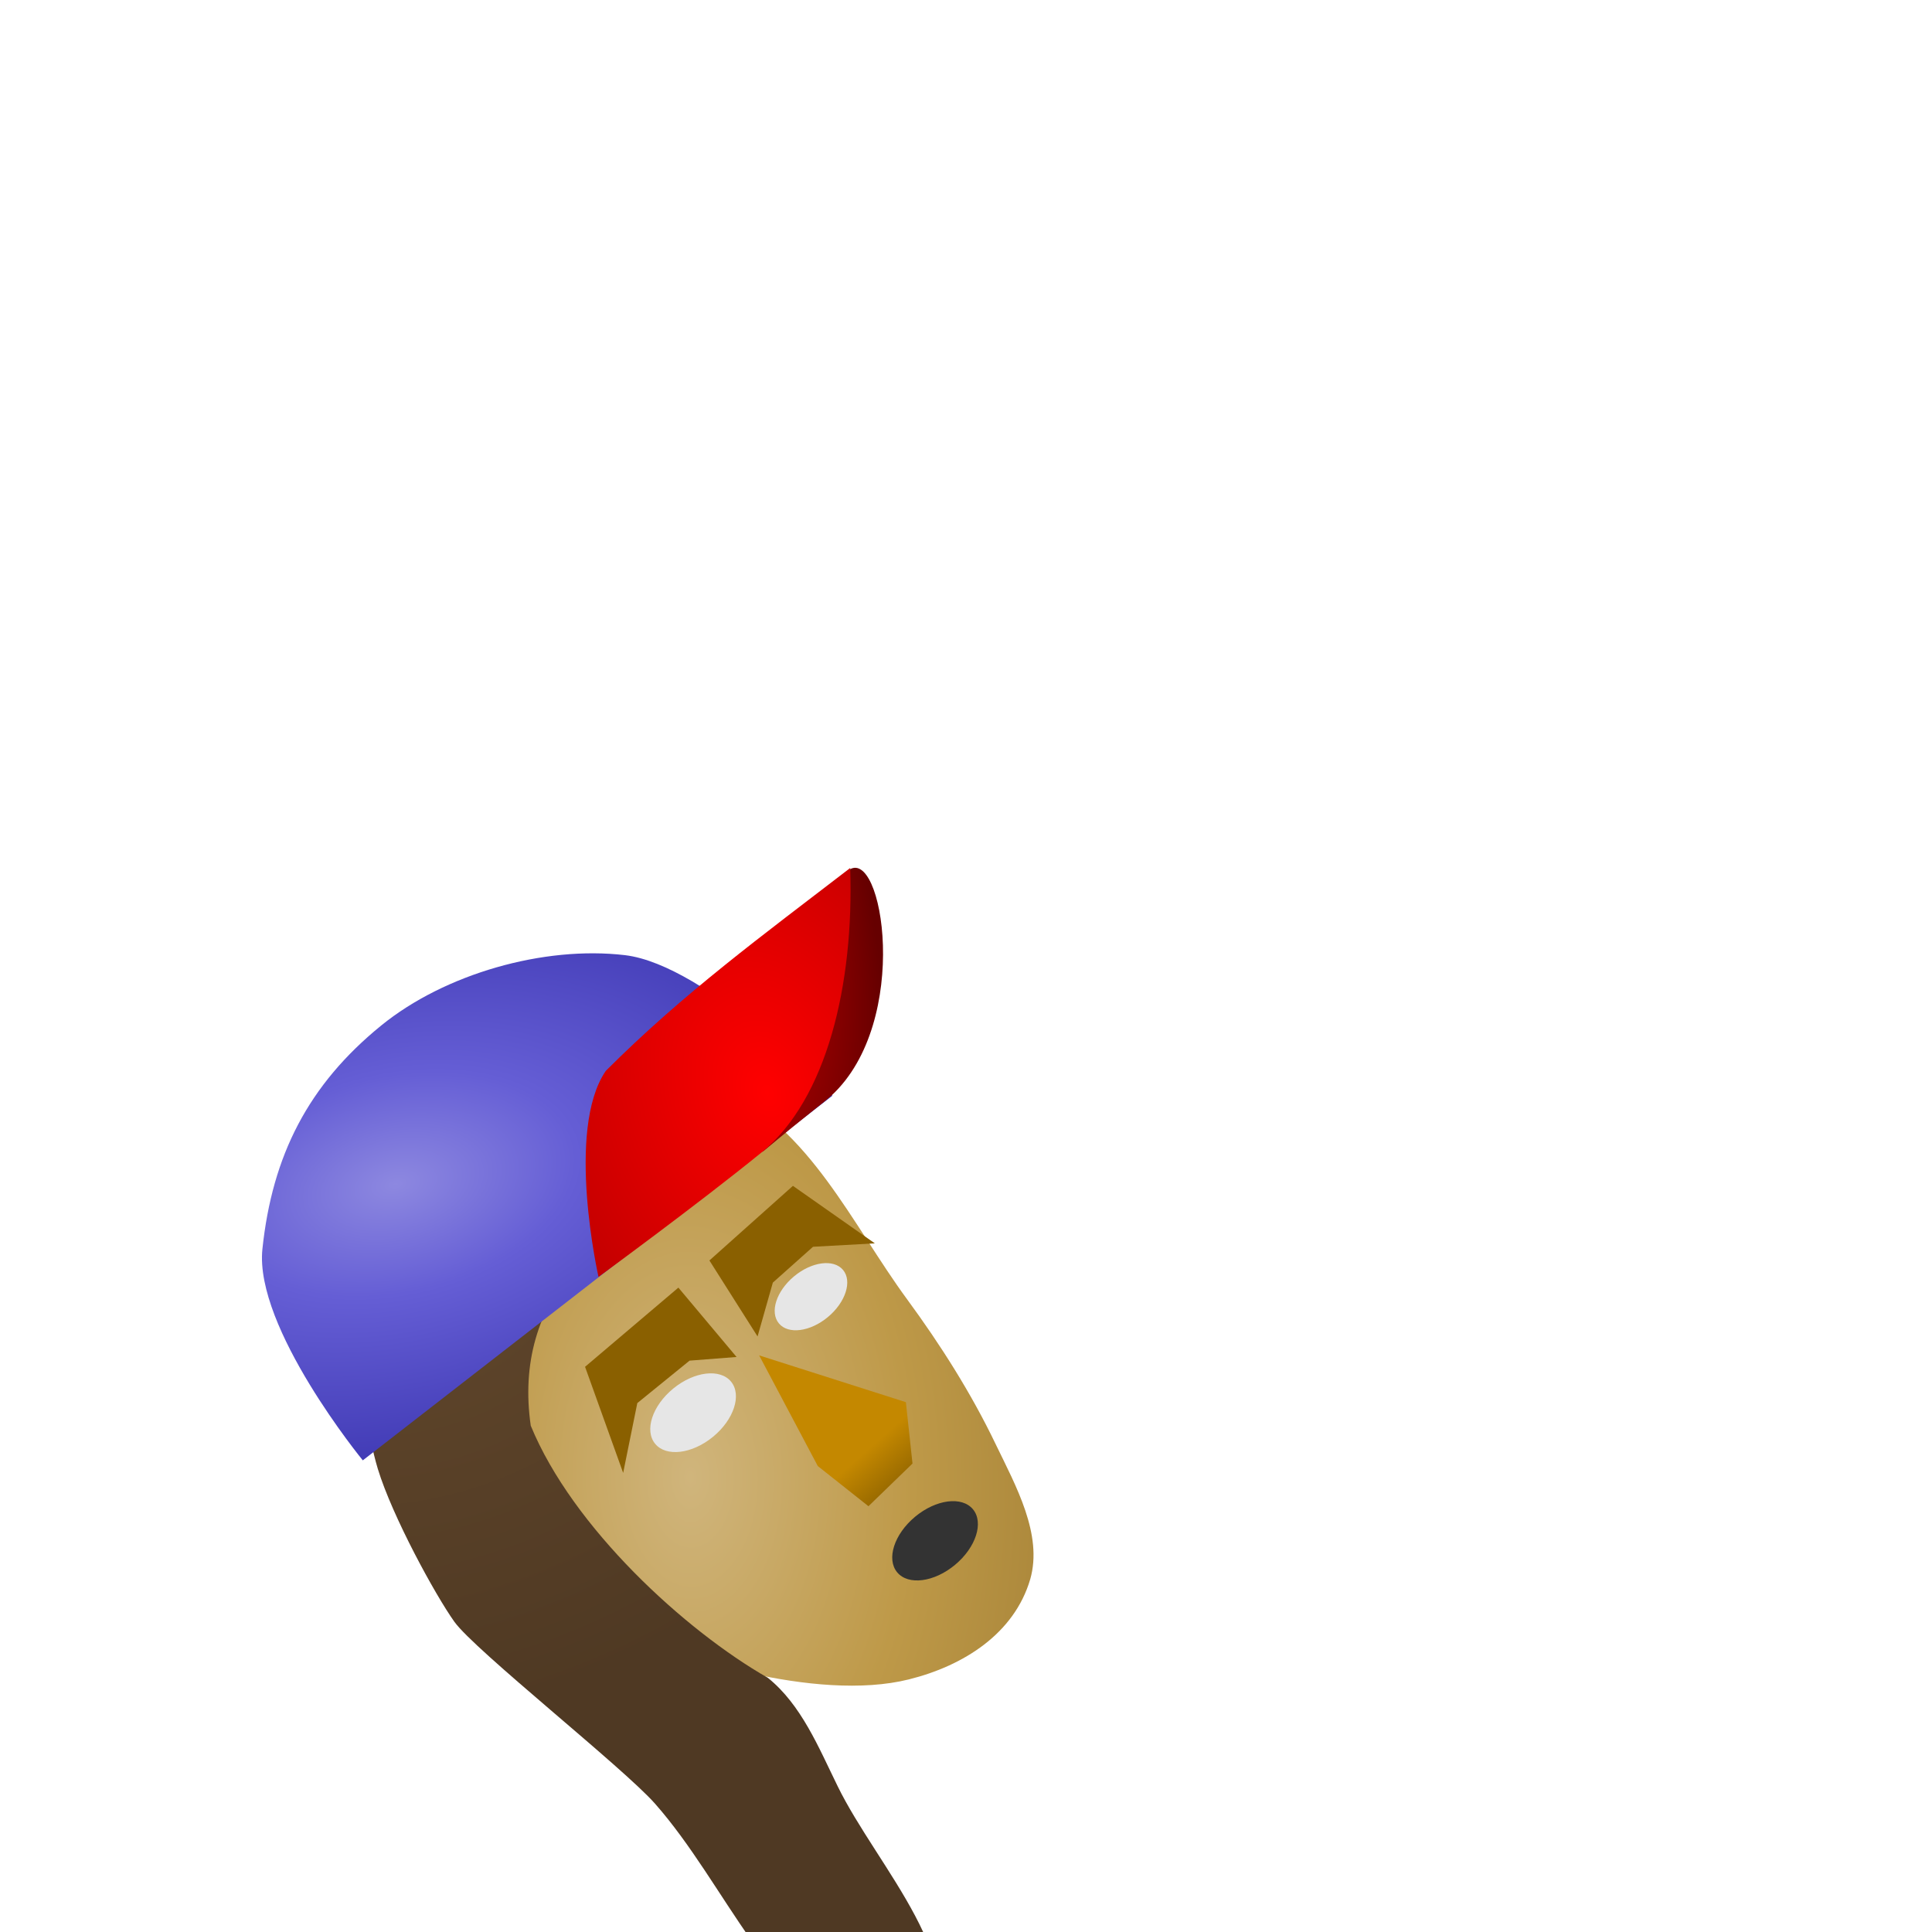
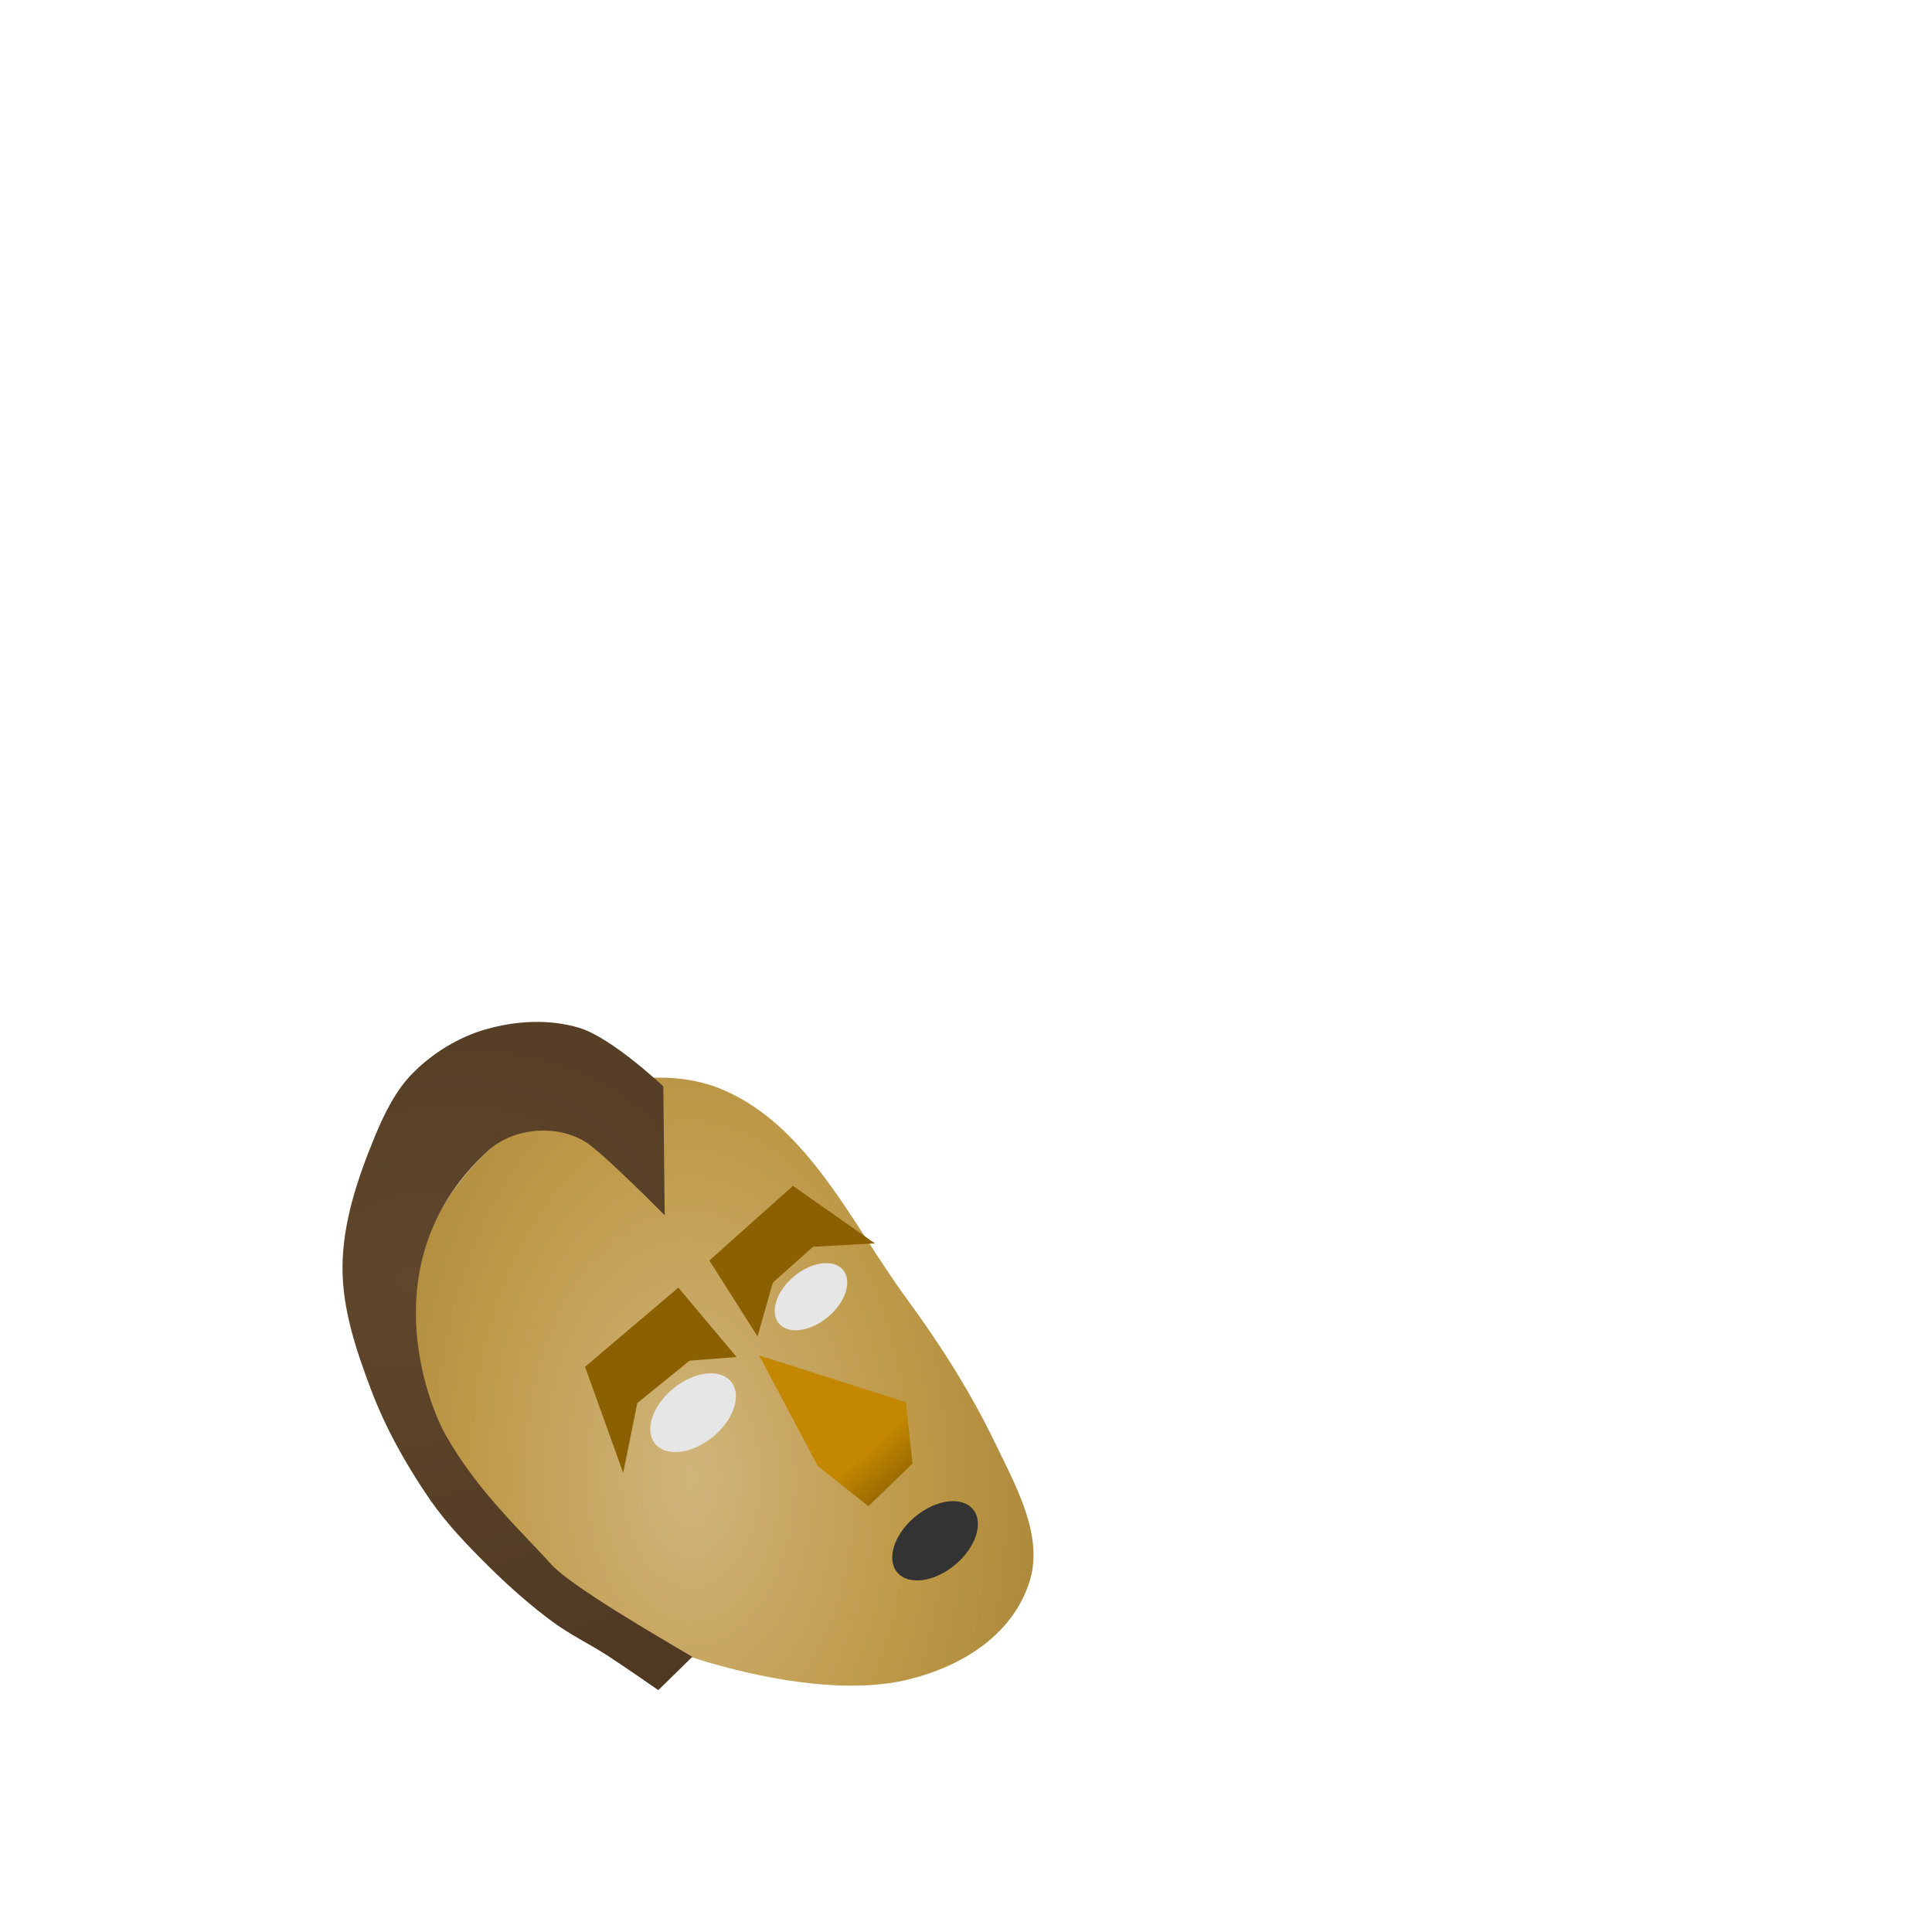
<svg xmlns="http://www.w3.org/2000/svg" xmlns:xlink="http://www.w3.org/1999/xlink" width="32" height="32" viewBox="0 0 8.467 8.467" version="1.1" id="svg5">
  <defs id="defs2">
    <linearGradient id="linearGradient112036">
      <stop style="stop-color:#444444;stop-opacity:1" offset="0" id="stop112032" />
      <stop style="stop-color:#282828;stop-opacity:1" offset="1" id="stop112034" />
    </linearGradient>
    <linearGradient id="linearGradient111232">
      <stop style="stop-color:#df8c00;stop-opacity:1" offset="0" id="stop111228" />
      <stop style="stop-color:#9b5b00;stop-opacity:1" offset="1" id="stop111230" />
    </linearGradient>
    <linearGradient id="linearGradient110480">
      <stop style="stop-color:#787b1d;stop-opacity:1" offset="0" id="stop110476" />
      <stop style="stop-color:#565915;stop-opacity:1" offset="1" id="stop110478" />
    </linearGradient>
    <linearGradient id="linearGradient103888">
      <stop style="stop-color:#60462b;stop-opacity:1" offset="0" id="stop103884" />
      <stop style="stop-color:#4f3923;stop-opacity:1" offset="1" id="stop103886" />
    </linearGradient>
    <linearGradient id="linearGradient83546">
      <stop style="stop-color:#ff0000;stop-opacity:1;" offset="0" id="stop83542" />
      <stop style="stop-color:#660000;stop-opacity:1" offset="1" id="stop83544" />
    </linearGradient>
    <linearGradient id="linearGradient83382">
      <stop style="stop-color:#8d88e0;stop-opacity:1" offset="0" id="stop83376" />
      <stop style="stop-color:#655ed5;stop-opacity:1" offset="0.277" id="stop83378" />
      <stop style="stop-color:#27219e;stop-opacity:1" offset="1" id="stop83380" />
    </linearGradient>
    <linearGradient id="linearGradient63609">
      <stop style="stop-color:#ff0000;stop-opacity:1;" offset="0" id="stop63605" />
      <stop style="stop-color:#b40000;stop-opacity:1" offset="1" id="stop63607" />
    </linearGradient>
    <linearGradient id="linearGradient45772">
      <stop style="stop-color:#865d00;stop-opacity:1" offset="0" id="stop45768" />
      <stop style="stop-color:#c48800;stop-opacity:1" offset="1" id="stop45770" />
    </linearGradient>
    <linearGradient id="linearGradient41586">
      <stop style="stop-color:#d0b57c;stop-opacity:1" offset="0" id="stop41582" />
      <stop style="stop-color:#be9948;stop-opacity:1" offset="0.631" id="stop42972" />
      <stop style="stop-color:#ad893c;stop-opacity:1" offset="1" id="stop41584" />
    </linearGradient>
    <linearGradient id="linearGradient16722">
      <stop style="stop-color:#442905;stop-opacity:1;" offset="0" id="stop16720" />
    </linearGradient>
    <filter style="color-interpolation-filters:sRGB" id="filter968" x="0" y="0" width="1" height="1">
      <feTurbulence id="feTurbulence976" type="turbulence" baseFrequency="1" numOctaves="1" seed="0" in="SourceGraphic" result="result2" />
      <feComposite id="feComposite1078" in="result2" in2="SourceGraphic" result="result3" operator="in" />
      <feComposite in2="SourceGraphic" id="feComposite1010" operator="arithmetic" k1="-0.4" k2="0" in="result3" k3="1" k4="0" result="result4" />
      <feBlend mode="luminosity" in2="SourceGraphic" id="feBlend1012" />
    </filter>
    <radialGradient xlink:href="#linearGradient41586" id="radialGradient41846" cx="2.964" cy="6.467" fx="2.964" fy="6.467" r="1.319" gradientTransform="matrix(1.16724,-0.01808499,0.02929936,1.891036,-0.6236145,-5.704164)" gradientUnits="userSpaceOnUse" />
    <linearGradient xlink:href="#linearGradient45772" id="linearGradient45774" x1="3.958" y1="6.592" x2="3.771" y2="6.381" gradientUnits="userSpaceOnUse" />
    <radialGradient xlink:href="#linearGradient83546" id="radialGradient66818" gradientUnits="userSpaceOnUse" gradientTransform="matrix(0.8671885,-0.122157,0.3739026,1.645666,-0.00150516,-4.935581)" cx="0.954" cy="5.463" fx="0.954" fy="5.463" r="1.059" />
    <radialGradient xlink:href="#linearGradient83382" id="radialGradient83374" gradientUnits="userSpaceOnUse" gradientTransform="matrix(0.311181,1.468337,-2.479144,0.5253988,14.55009,-0.3903929)" cx="1.866" cy="5.405" fx="1.866" fy="5.405" r="1.147" />
    <radialGradient xlink:href="#linearGradient103888" id="radialGradient103890" cx="2.035" cy="5.469" fx="2.035" fy="5.469" r="1.046" gradientTransform="matrix(0.6248121,1.721589,-2.309299,0.8381189,13.17106,-2.485861)" gradientUnits="userSpaceOnUse" />
    <radialGradient xlink:href="#linearGradient63609" id="radialGradient107180" gradientUnits="userSpaceOnUse" gradientTransform="matrix(1.232945,-0.08813307,0.3179891,1.663293,-1.630716,-4.127428)" cx="2.632" cy="5.5" fx="2.632" fy="5.5" r="1.059" />
    <radialGradient xlink:href="#linearGradient110480" id="radialGradient110482" cx="1.812" cy="4.959" fx="1.812" fy="4.959" r="1.357" gradientTransform="matrix(1.742703,-0.9140051,0.4297637,0.8194167,-3.551984,2.58685)" gradientUnits="userSpaceOnUse" />
    <radialGradient xlink:href="#linearGradient111232" id="radialGradient111234" cx="1.824" cy="5.045" fx="1.824" fy="5.045" r="1.337" gradientTransform="matrix(1.495175,-0.3235173,0.1997225,0.9230417,-1.910908,0.9845355)" gradientUnits="userSpaceOnUse" />
    <radialGradient xlink:href="#linearGradient112036" id="radialGradient112038" cx="2.183" cy="5.596" fx="2.183" fy="5.596" r="1.221" gradientTransform="matrix(1.489702,-1.076648,0.5214023,0.7214412,-3.986628,3.885813)" gradientUnits="userSpaceOnUse" />
    <radialGradient xlink:href="#linearGradient103888" id="radialGradient115041" gradientUnits="userSpaceOnUse" gradientTransform="matrix(0.6248121,1.721589,-2.309299,0.8381189,13.17106,-2.485861)" cx="2.035" cy="5.469" fx="2.035" fy="5.469" r="1.046" />
    <radialGradient xlink:href="#linearGradient103888" id="radialGradient15261" gradientUnits="userSpaceOnUse" gradientTransform="matrix(0.6248121,1.721589,-2.309299,0.8381189,13.17106,-2.485861)" cx="2.035" cy="5.469" fx="2.035" fy="5.469" r="1.046" />
    <radialGradient xlink:href="#linearGradient103888" id="radialGradient15269" gradientUnits="userSpaceOnUse" gradientTransform="matrix(0.6248121,1.721589,-2.309299,0.8381189,13.17106,-2.485861)" cx="2.035" cy="5.469" fx="2.035" fy="5.469" r="1.046" />
    <radialGradient xlink:href="#linearGradient103888" id="radialGradient15271" gradientUnits="userSpaceOnUse" gradientTransform="matrix(0.6248121,1.721589,-2.309299,0.8381189,13.17106,-2.485861)" cx="2.035" cy="5.469" fx="2.035" fy="5.469" r="1.046" />
  </defs>
  <g id="layer8" style="display:inline">
    <g id="layer17" style="display:inline">
      <path id="rect39404" style="fill:url(#radialGradient41846);fill-opacity:1;stroke-width:0.132;stroke-linejoin:round" d="M 1.883,6.186 C 1.761,5.894 1.765,5.667 1.894,5.379 2.011,5.12 2.255,4.906 2.518,4.798 2.72,4.715 2.973,4.69 3.173,4.778 3.546,4.94 3.735,5.367 3.976,5.695 4.122,5.894 4.256,6.105 4.363,6.328 4.452,6.512 4.571,6.725 4.515,6.921 4.445,7.159 4.224,7.3 3.983,7.36 3.574,7.462 2.943,7.255 2.736,7.144 2.369,6.948 2.035,6.552 1.883,6.186 Z" />
    </g>
    <g id="g40209" style="display:inline;opacity:1">
      <path id="rect43808" style="fill:url(#linearGradient45774);fill-opacity:1;stroke-width:0.132;stroke-linejoin:round" d="M 3.327,5.94 3.97,6.145 3.999,6.414 3.806,6.601 3.584,6.425 Z" />
      <ellipse style="fill:#e6e6e6;fill-opacity:1;stroke:none;stroke-width:0.097;stroke-linecap:butt;stroke-linejoin:round;stroke-miterlimit:4;stroke-dasharray:none;stroke-dashoffset:0;stroke-opacity:1" id="ellipse43762" cy="6.641" cx="-0.907" rx="0.183" ry="0.116" transform="rotate(-39.79991)" />
      <ellipse style="fill:#e6e6e6;fill-opacity:1;stroke:none;stroke-width:0.115;stroke-linecap:butt;stroke-linejoin:round;stroke-miterlimit:4;stroke-dasharray:none;stroke-dashoffset:0;stroke-opacity:1" id="path43576" cy="6.716" cx="-1.566" rx="0.215" ry="0.137" transform="rotate(-39.25865)" />
      <ellipse style="fill:#333333;fill-opacity:1;stroke:none;stroke-width:0.115;stroke-linecap:butt;stroke-linejoin:round;stroke-miterlimit:4;stroke-dasharray:none;stroke-dashoffset:0;stroke-opacity:1" id="ellipse43766" cy="7.811" cx="-1.174" rx="0.216" ry="0.137" transform="rotate(-39.79991)" />
      <path id="path47643" style="fill:#8a6000;fill-opacity:1;stroke-width:0.15;stroke-linejoin:round" d="M 2.731,6.455 2.564,5.99 2.973,5.643 3.228,5.947 3.022,5.963 2.793,6.149 Z" />
      <path id="path48926" style="fill:#8a6000;fill-opacity:1;stroke-width:0.137;stroke-linejoin:round" d="M 3.834,5.449 3.475,5.197 3.109,5.524 3.32,5.857 3.387,5.621 3.563,5.464 Z" />
    </g>
    <g id="layer1" style="display:inline" />
    <g id="layer14" style="display:inline">
-       <g id="layer15" style="display:inline">
+       <g id="layer15" style="display:none">
        <path id="rect100379" style="fill:url(#radialGradient15269);fill-opacity:1;stroke:none;stroke-width:0.132;stroke-linejoin:round" d="M 2.058,4.759 C 2.204,4.618 2.6,4.303 2.935,4.315 3.118,4.321 3.333,4.387 3.438,4.537 3.528,4.666 3.427,4.881 3.34,4.937 3.039,5.132 2.759,5.256 2.53,5.532 2.354,5.743 2.287,5.976 2.326,6.248 c 0.184,0.448 0.678,0.899 1.039,1.105 0.147,0.118 0.223,0.306 0.306,0.475 0.173,0.355 0.603,0.787 0.389,1.119 -0.045,0.07 -0.171,0.053 -0.248,0.022 C 3.371,8.794 3.184,8.26 2.871,7.905 2.732,7.747 2.08,7.232 1.991,7.107 1.907,6.989 1.72,6.647 1.656,6.438 1.559,6.115 1.575,5.646 1.637,5.426 1.681,5.269 1.972,4.843 2.058,4.759 Z" />
      </g>
      <g id="g112753" style="display:none">
        <path id="path112751" style="fill:url(#radialGradient15271);fill-opacity:1;stroke:none;stroke-width:0.132;stroke-linejoin:round" d="M 2.058,4.759 C 2.204,4.618 2.6,4.303 2.935,4.315 3.118,4.321 3.333,4.387 3.438,4.537 3.528,4.666 3.427,4.881 3.34,4.937 3.039,5.132 2.759,5.256 2.53,5.532 2.354,5.743 2.287,5.976 2.326,6.248 2.376,6.606 2.951,7.045 2.93,7.193 2.914,7.303 2.742,7.41 2.631,7.425 2.423,7.454 2.08,7.232 1.991,7.107 1.907,6.989 1.72,6.647 1.656,6.438 1.559,6.115 1.575,5.646 1.637,5.426 1.681,5.269 1.972,4.843 2.058,4.759 Z" />
      </g>
      <g id="g114125" style="display:none">
        <path id="path114123" style="fill:url(#radialGradient103890);fill-opacity:1;stroke:none;stroke-width:0.132;stroke-linejoin:round" d="M 2.075,5.024 C 2.236,4.863 2.435,4.723 2.654,4.662 c 0.169,-0.047 0.363,-0.056 0.528,0.007 0.103,0.039 0.338,0.151 0.25,0.218 C 3.248,5.025 2.742,5.23 2.53,5.532 2.387,5.735 2.354,6.002 2.326,6.248 2.299,6.487 2.445,6.872 2.362,6.968 2.18,7.18 1.934,6.586 1.822,6.331 1.72,6.098 1.673,5.822 1.728,5.574 1.775,5.363 1.921,5.177 2.075,5.024 Z" />
      </g>
      <g id="g13047" style="display:none">
        <path id="path13045" style="fill:url(#radialGradient15261);fill-opacity:1;stroke:none;stroke-width:0.132;stroke-linejoin:round" d="m 2.362,4.875 c 0.047,-0.082 0.122,-0.127 0.342,-0.188 0.169,-0.047 0.322,-0.068 0.486,-0.005 0.103,0.039 -0.1,0.18 -0.188,0.247 C 2.818,5.066 2.701,5.18 2.489,5.482 2.346,5.685 2.354,6.002 2.326,6.248 2.299,6.487 2.475,6.911 2.362,6.968 2.271,7.014 2.082,6.677 2.02,6.521 1.926,6.285 1.995,5.761 2.09,5.525 2.155,5.361 2.312,4.961 2.362,4.875 Z" />
      </g>
-       <g id="g9227" style="display:none">
+       <g id="g9227" style="display:inline">
        <path id="path9225" style="fill:url(#radialGradient115041);fill-opacity:1;stroke:none;stroke-width:0.132;stroke-linejoin:round" d="m 2.54,4.505 c 0.143,0.044 0.367,0.256 0.367,0.256 l 0.006,0.565 c 0,0 -0.233,-0.236 -0.329,-0.309 C 2.467,4.929 2.26,4.931 2.137,5.045 1.623,5.518 1.876,6.153 1.953,6.289 2.094,6.538 2.289,6.714 2.415,6.855 2.5,6.95 2.883,7.172 3.034,7.261 L 2.885,7.407 c 0,0 -0.151,-0.105 -0.228,-0.155 C 2.581,7.204 2.5,7.164 2.428,7.112 2.327,7.038 2.233,6.955 2.144,6.867 2.052,6.776 1.961,6.682 1.887,6.576 1.783,6.425 1.691,6.262 1.626,6.09 1.561,5.918 1.5,5.737 1.501,5.553 1.502,5.358 1.567,5.165 1.641,4.985 1.683,4.883 1.733,4.779 1.811,4.701 1.898,4.614 2.01,4.545 2.129,4.511 2.261,4.473 2.409,4.465 2.54,4.505 Z" />
      </g>
    </g>
    <g id="layer12" style="display:inline">
-       <g id="layer13" style="display:inline">
+       <g id="layer13" style="display:none">
        <path id="rect60995" style="fill:url(#radialGradient83374);fill-opacity:1;stroke:none;stroke-width:0.144;stroke-linejoin:round;stroke-opacity:1" d="M 1.15,5.474 C 1.193,5.064 1.351,4.754 1.671,4.494 1.949,4.268 2.383,4.144 2.739,4.186 3.099,4.229 3.648,4.802 3.648,4.802 L 1.59,6.4 c 0,0 -0.476,-0.581 -0.44,-0.926 z" />
        <path id="path66736" style="fill:url(#radialGradient66818);fill-opacity:1;stroke:none;stroke-width:0.16;stroke-linejoin:round;stroke-opacity:1" d="M 3.643,4.802 C 3.608,4.834 3.553,4.872 3.348,5.043 3.27,5.107 3.172,4.64 3.22,4.551 3.335,4.341 3.496,3.987 3.717,3.815 3.868,3.698 3.997,4.476 3.643,4.802 Z" />
        <path id="rect62137" style="fill:url(#radialGradient107180);fill-opacity:1;stroke:none;stroke-width:0.16;stroke-linejoin:round;stroke-opacity:1" d="m 2.623,5.596 c 0,0 -0.146,-0.644 0.032,-0.903 C 2.995,4.353 3.341,4.1 3.726,3.804 3.743,4.314 3.624,4.817 3.337,5.051 3.058,5.278 2.623,5.596 2.623,5.596 Z" />
      </g>
      <g id="g61999" style="display:none">
        <path id="path61997" style="fill:url(#radialGradient110482);fill-opacity:1;stroke-width:0.157;stroke-linejoin:round" d="M 1.071,5.427 C 1.117,4.982 1.289,4.646 1.636,4.363 1.938,4.117 2.41,3.983 2.796,4.029 3.187,4.076 3.783,4.697 3.783,4.697 L 1.5,6.531 c 0,0 -0.468,-0.729 -0.429,-1.104 z" />
      </g>
      <g id="g61615" style="display:none">
        <path id="path61613" style="fill:url(#radialGradient111234);fill-opacity:1;stroke-width:0.145;stroke-linejoin:round" d="M 1.019,5.532 1.61,4.273 2.938,3.959 3.694,4.72 1.58,6.418 Z" />
        <path id="rect111386" style="fill:url(#radialGradient112038);fill-opacity:1;stroke-width:0.457;stroke-linejoin:round" d="M 3.363,4.299 3.704,4.718 1.579,6.473 1.262,6.026 Z" />
      </g>
    </g>
  </g>
</svg>
